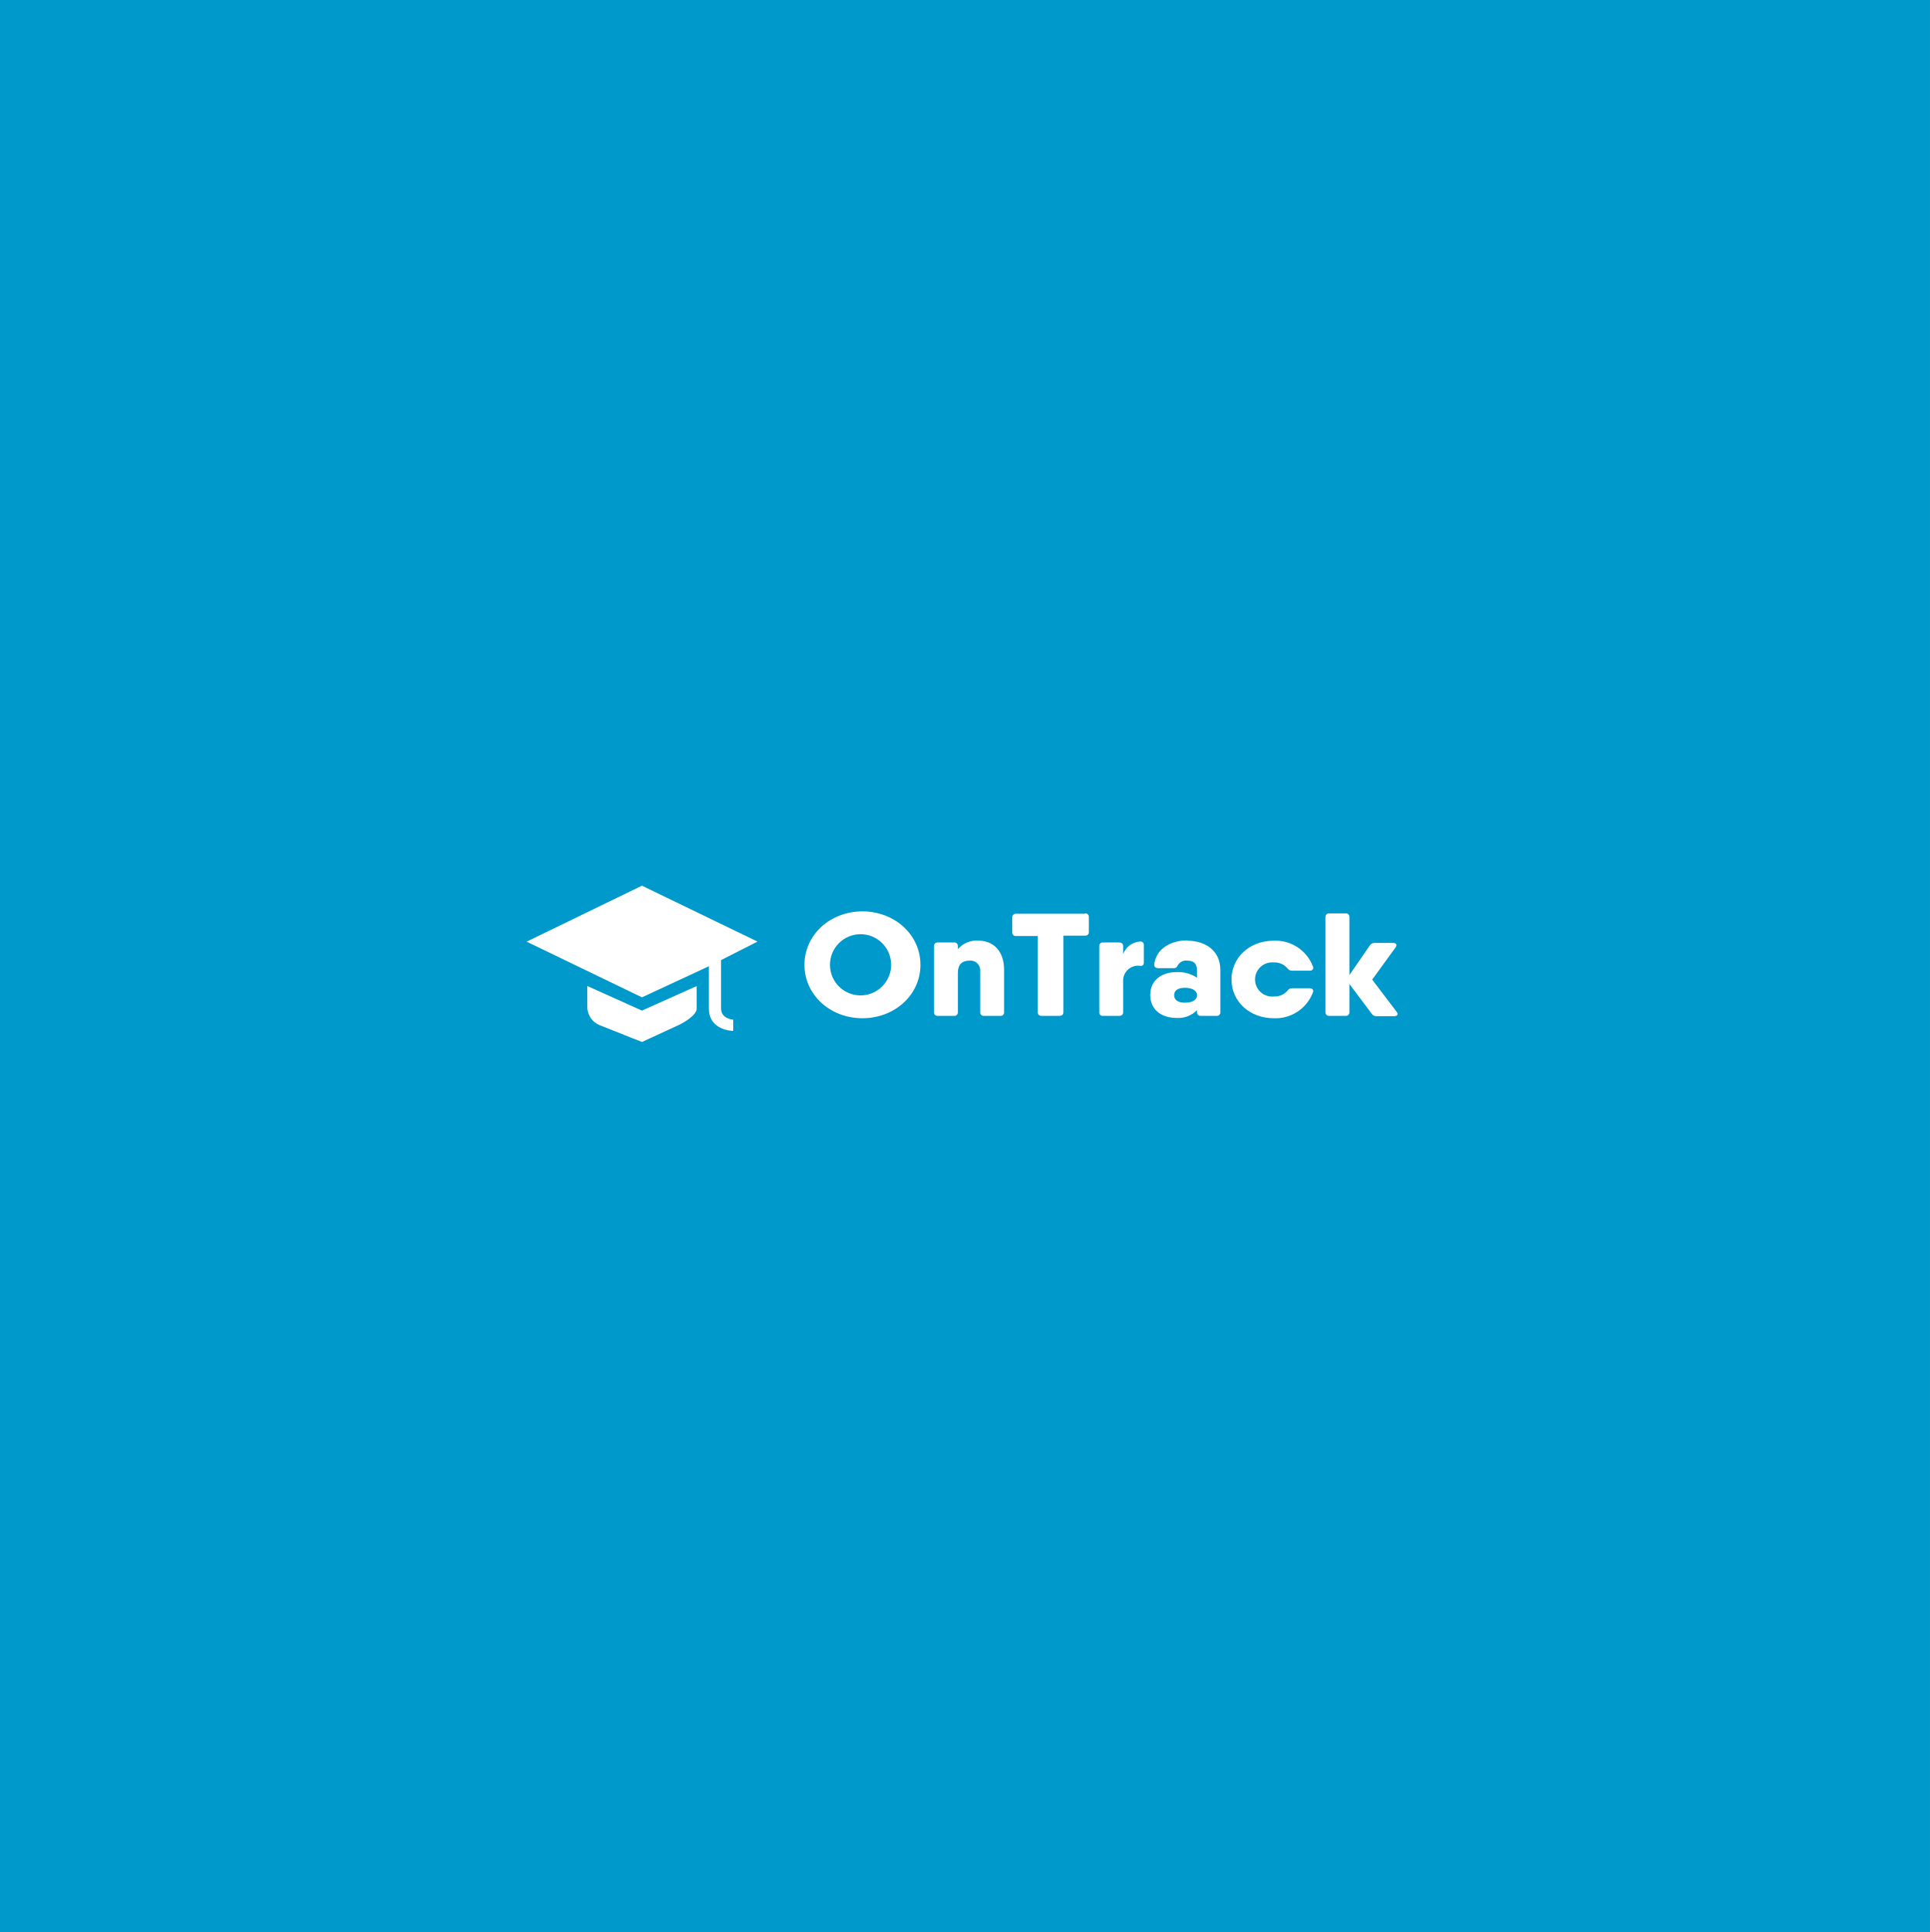
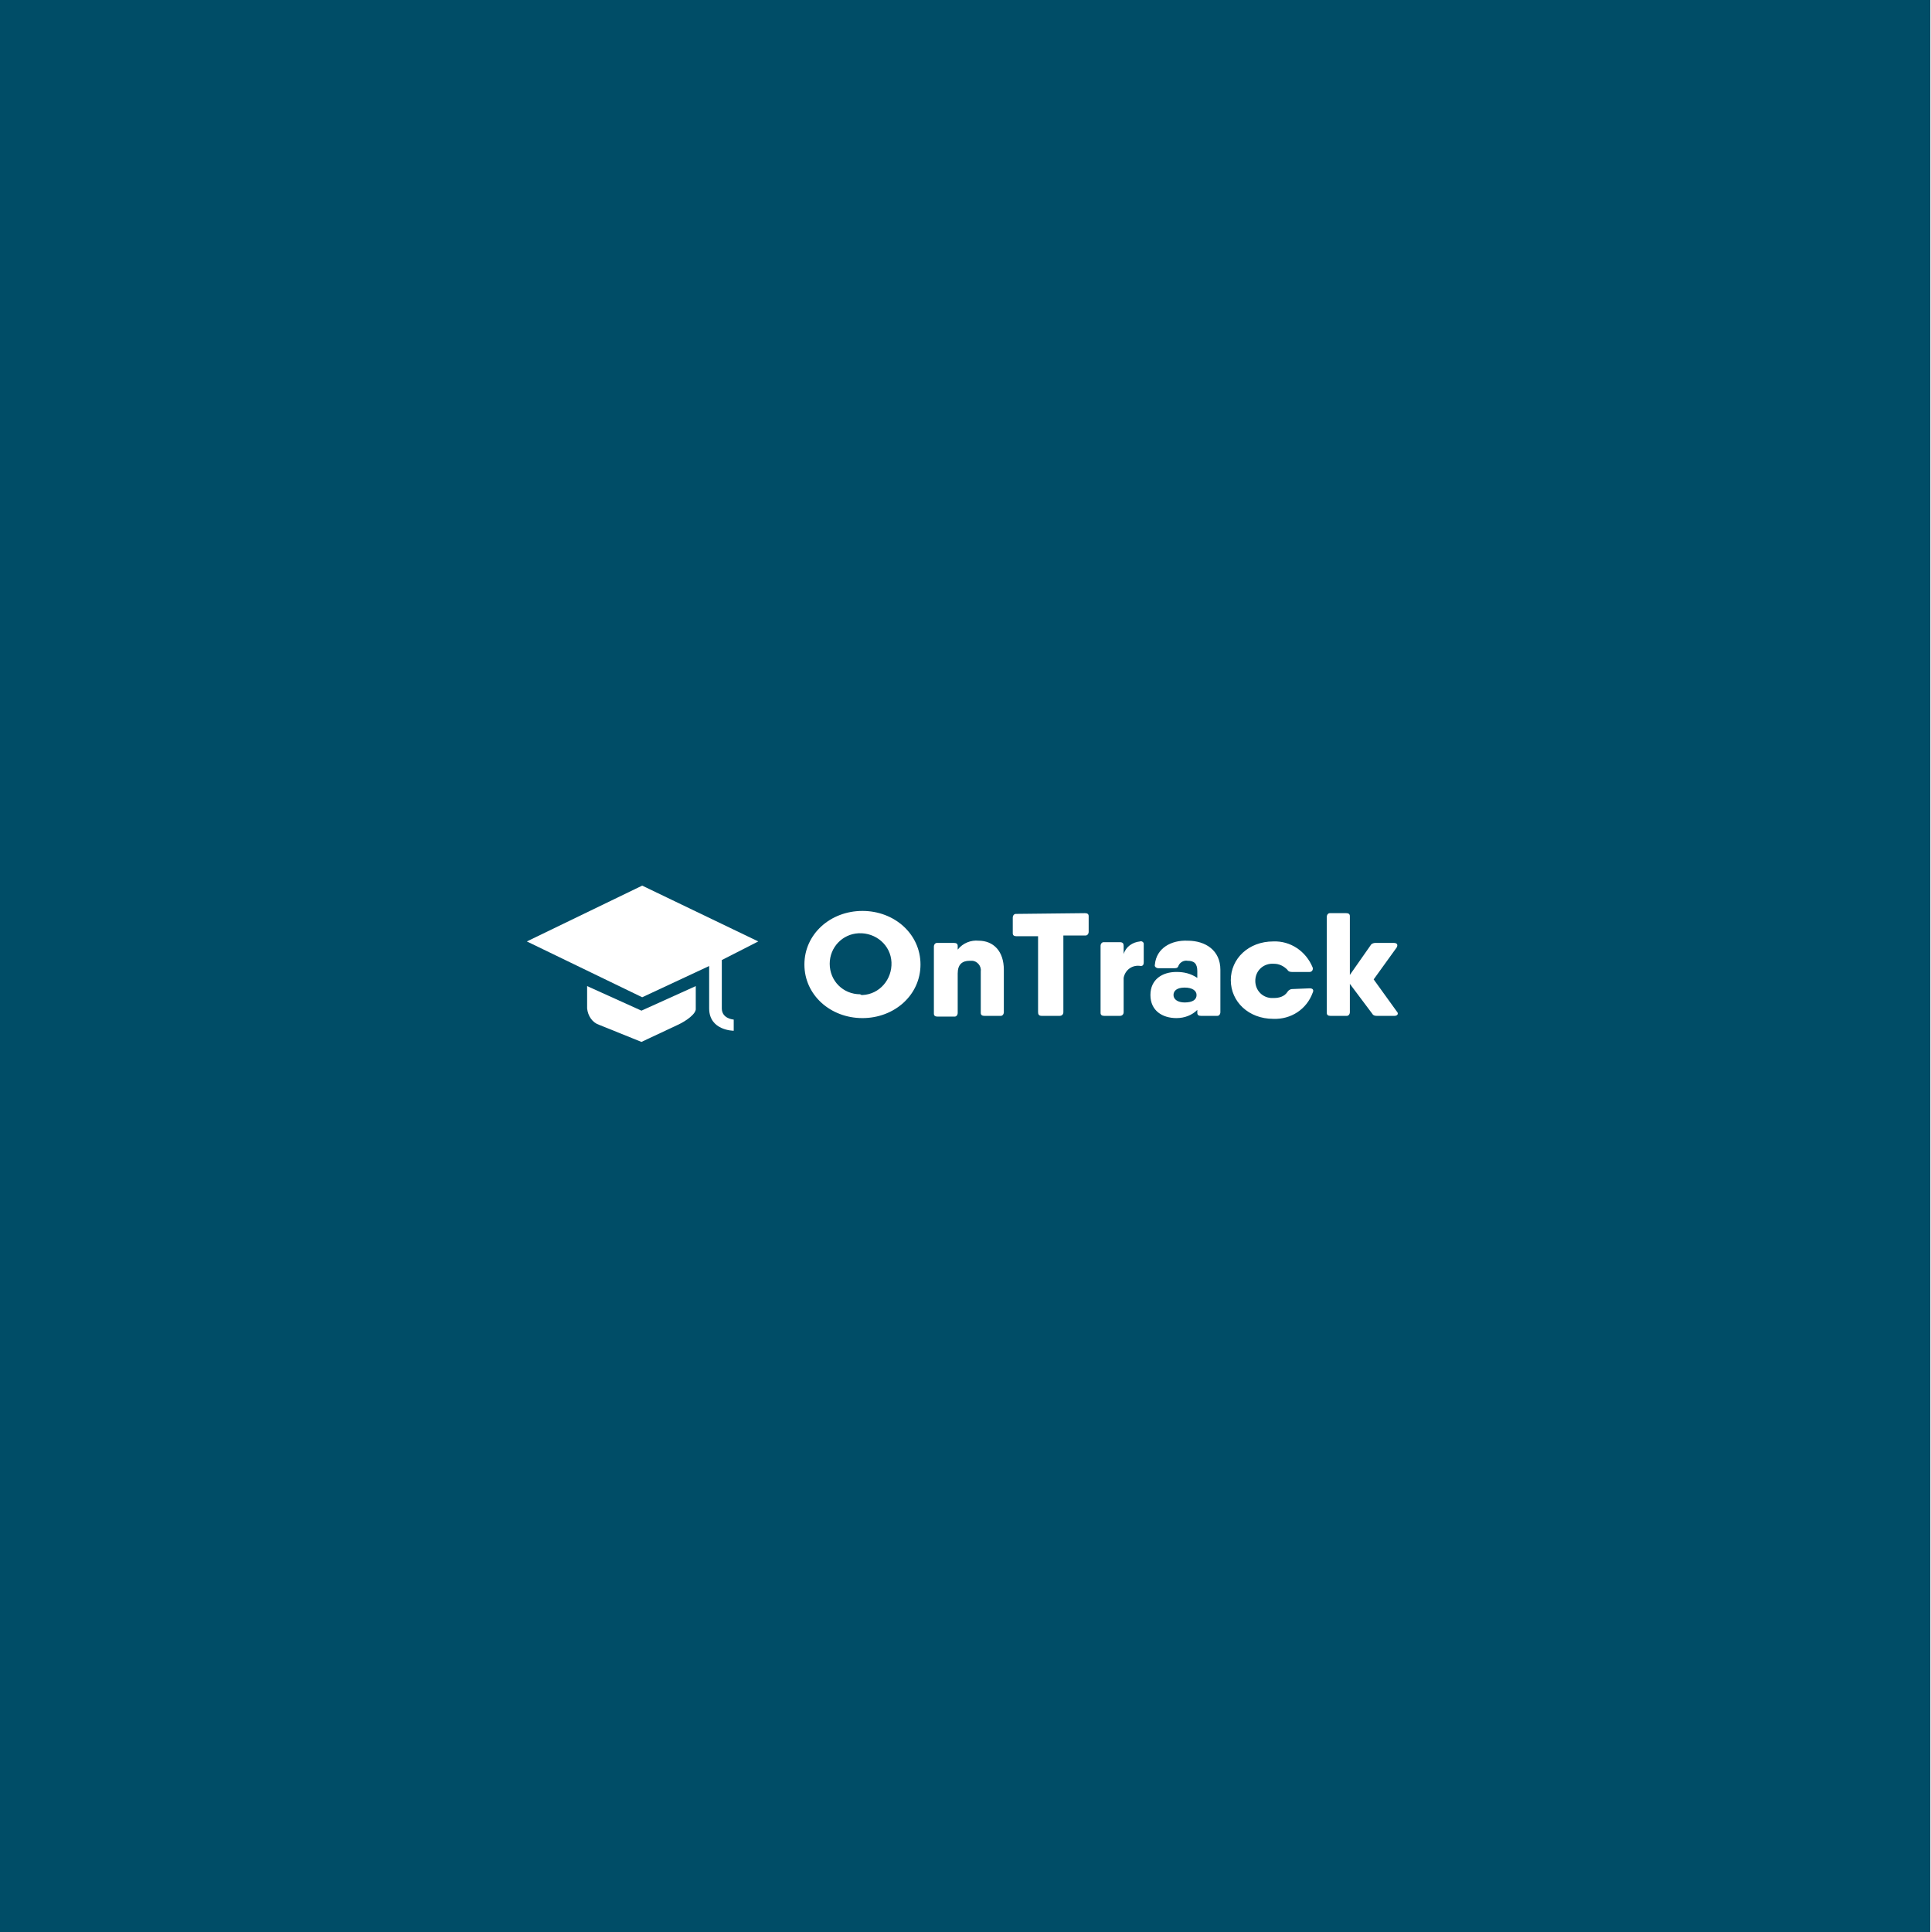
- <svg xmlns="http://www.w3.org/2000/svg" viewBox="0 0 259.37 259.58">
-   <defs>
-     <style>.cls-1{fill:#09c;}.cls-2{fill:#fff;}</style>
-   </defs>
-   <g id="Capa_2" data-name="Capa 2">
-     <g id="Capa_1-2" data-name="Capa 1">
-       <rect class="cls-1" width="259.37" height="259.58" />
+ <svg xmlns="http://www.w3.org/2000/svg" version="1.1" id="Capa_1" x="0px" y="0px" viewBox="0 0 259.4 259.6" style="enable-background:new 0 0 259.4 259.6;" xml:space="preserve">
+   <style type="text/css">
+ 	.st0{fill:#004D67;}
+ 	.st1{fill:#FFFFFF;}
+ </style>
+   <g id="Capa_2_1_">
+     <g id="Capa_1-2">
+       <rect y="0" class="st0" width="259.4" height="259.6" />
      <g id="SvgjsG1007">
-         <path class="cls-2" d="M86.27,119l-15.5,7.52L86.27,134l9-4.18v5.69c0,3,3.27,3,3.27,3V137s-1.64-.09-1.64-1.5V129l4.9-2.49Z" />
-         <path class="cls-2" d="M78.93,132.48v3a2.67,2.67,0,0,0,1.63,2.25L86.27,140l4.9-2.26c1.1-.51,2.53-1.51,2.45-2.25v-3l-7.35,3.29Z" />
+         <path class="st1" d="M86.3,119l-15.5,7.5l15.5,7.5l9-4.2v5.7c0,3,3.3,3,3.3,3V137c0,0-1.6-0.1-1.6-1.5V129l4.9-2.5L86.3,119z" />
+         <path class="st1" d="M78.9,132.5v3c0.1,1,0.7,1.9,1.6,2.2l5.7,2.3l4.9-2.3c1.1-0.5,2.5-1.5,2.4-2.2v-3l-7.3,3.3L78.9,132.5z" />
      </g>
      <g id="SvgjsG1008">
-         <path class="cls-2" d="M115.9,136.81c-4.3,0-7.79-3.12-7.79-7.18s3.49-7.18,7.79-7.18,7.8,3.11,7.8,7.18S120.21,136.81,115.9,136.81Zm0-3.08a4.11,4.11,0,1,0-4.36-4.1A4.1,4.1,0,0,0,115.9,133.73Zm15.62-7.34c2,0,3.42,1.42,3.42,3.89V136a.46.46,0,0,1-.53.49h-2.15a.46.46,0,0,1-.53-.49v-5.51a1.31,1.31,0,0,0-1.44-1.42c-1,0-1.56.5-1.56,1.66V136a.46.46,0,0,1-.53.49h-2.15a.46.46,0,0,1-.53-.49v-8.88a.46.46,0,0,1,.53-.49h2.15a.46.46,0,0,1,.53.49v.41A3.27,3.27,0,0,1,131.52,126.39Zm14.28-3.67a.47.47,0,0,1,.53.5v2a.46.46,0,0,1-.53.49h-2.89V136c0,.31-.19.49-.54.49H140c-.35,0-.54-.18-.54-.49V125.76h-2.89a.46.46,0,0,1-.53-.49v-2a.47.47,0,0,1,.53-.5h9.21Zm7.37,3.79a.44.44,0,0,1,.55.47v2.33c0,.32-.15.47-.43.47a2,2,0,0,0-2.35,2.1V136c0,.31-.19.49-.54.49h-2.14a.46.46,0,0,1-.53-.49v-8.88a.46.46,0,0,1,.53-.49h2.14c.35,0,.54.18.54.49v1.07A2.56,2.56,0,0,1,153.17,126.51Zm6.38-.12c2.35,0,4.45,1.26,4.45,3.93V136a.46.46,0,0,1-.53.49h-2.06a.47.47,0,0,1-.54-.49v-.28a3.54,3.54,0,0,1-2.76,1.05c-1.88,0-3.53-1-3.53-3.08s1.65-3.08,3.53-3.08a4.6,4.6,0,0,1,2.76.75v-.89c0-1-.42-1.4-1.32-1.4a1.27,1.27,0,0,0-1.24.58c-.13.27-.24.43-.56.43h-2.1c-.34,0-.56-.18-.54-.51.28-2.13,2.25-3.22,4.44-3.22Zm-.3,8.33c1.05,0,1.62-.42,1.62-1s-.57-1-1.62-1-1.46.42-1.46,1S158.26,134.72,159.25,134.72ZM176,132.78c.36,0,.57.22.45.55a5.38,5.38,0,0,1-5.27,3.48c-3.26,0-5.68-2.27-5.68-5.21s2.42-5.21,5.68-5.21a5.38,5.38,0,0,1,5.27,3.47c.12.34-.09.56-.45.56h-2.36a.76.76,0,0,1-.64-.34,2.28,2.28,0,0,0-1.82-.77,2.3,2.3,0,1,0,0,4.58,2.33,2.33,0,0,0,1.82-.75.71.71,0,0,1,.64-.36Zm11.69,3.16c.26.33.11.59-.32.59H185a.73.73,0,0,1-.65-.32l-3-4V136a.47.47,0,0,1-.54.49h-2.14a.47.47,0,0,1-.54-.49V123.22a.47.47,0,0,1,.54-.5h2.14a.47.47,0,0,1,.54.5V131l2.76-4a.73.73,0,0,1,.64-.31h2.46c.43,0,.58.25.35.59l-3.15,4.34Z" />
+         <path class="st1" d="M115.9,136.8c-4.3,0-7.8-3.1-7.8-7.2c0-4.1,3.5-7.2,7.8-7.2s7.8,3.1,7.8,7.2S120.2,136.8,115.9,136.8z      M115.9,133.7c2.3-0.1,4-2.1,3.9-4.4c-0.1-2.3-2.1-4-4.4-3.9c-2.2,0.1-3.9,1.9-3.9,4.1c0,2.3,1.8,4.1,4.1,4.1     C115.7,133.7,115.8,133.7,115.9,133.7z M131.5,126.4c2,0,3.4,1.4,3.4,3.9v5.7c0,0.3-0.2,0.5-0.4,0.5c0,0-0.1,0-0.1,0h-2.1     c-0.3,0-0.5-0.1-0.5-0.4c0,0,0-0.1,0-0.1v-5.5c0.1-0.7-0.5-1.4-1.2-1.4c-0.1,0-0.2,0-0.3,0c-1,0-1.6,0.5-1.6,1.7v5.3     c0,0.3-0.2,0.5-0.4,0.5c0,0-0.1,0-0.1,0h-2.2c-0.3,0-0.5-0.1-0.5-0.4c0,0,0-0.1,0-0.1v-8.9c0-0.3,0.2-0.5,0.4-0.5     c0,0,0.1,0,0.1,0h2.2c0.3,0,0.5,0.1,0.5,0.4c0,0,0,0.1,0,0.1v0.4C129.4,126.7,130.5,126.3,131.5,126.4z M145.8,122.7     c0.3,0,0.5,0.1,0.5,0.4c0,0,0,0.1,0,0.1v2c0,0.3-0.2,0.5-0.4,0.5c0,0-0.1,0-0.1,0h-2.9V136c0,0.3-0.2,0.5-0.5,0.5H140     c-0.4,0-0.5-0.2-0.5-0.5v-10.2h-2.9c-0.3,0-0.5-0.1-0.5-0.4c0,0,0-0.1,0-0.1v-2c0-0.3,0.2-0.5,0.4-0.5c0,0,0.1,0,0.1,0     L145.8,122.7L145.8,122.7z M153.2,126.5c0.2-0.1,0.5,0.1,0.5,0.3c0,0.1,0,0.1,0,0.2v2.3c0,0.3-0.1,0.5-0.4,0.5     c-1.1-0.2-2.1,0.5-2.3,1.6c0,0.2,0,0.3,0,0.5v4.1c0,0.3-0.2,0.5-0.5,0.5h-2.1c-0.3,0-0.5-0.1-0.5-0.4c0,0,0-0.1,0-0.1v-8.9     c0-0.3,0.2-0.5,0.4-0.5c0,0,0.1,0,0.1,0h2.1c0.4,0,0.5,0.2,0.5,0.5v1.1C151.3,127.2,152.2,126.6,153.2,126.5z M159.6,126.4     c2.4,0,4.4,1.3,4.4,3.9v5.7c0,0.3-0.2,0.5-0.4,0.5c0,0-0.1,0-0.1,0h-2.1c-0.3,0-0.5-0.1-0.5-0.4c0,0,0-0.1,0-0.1v-0.3     c-0.7,0.7-1.7,1.1-2.8,1.1c-1.9,0-3.5-1-3.5-3.1s1.6-3.1,3.5-3.1c1,0,1.9,0.2,2.8,0.8v-0.9c0-1-0.4-1.4-1.3-1.4     c-0.5-0.1-1,0.2-1.2,0.6c-0.1,0.3-0.2,0.4-0.6,0.4h-2.1c-0.3,0-0.6-0.2-0.5-0.5C155.4,127.4,157.4,126.3,159.6,126.4L159.6,126.4     z M159.2,134.7c1.1,0,1.6-0.4,1.6-1s-0.6-1-1.6-1s-1.5,0.4-1.5,1S158.3,134.7,159.2,134.7z M176,132.8c0.4,0,0.6,0.2,0.4,0.6     c-0.8,2.2-2.9,3.6-5.3,3.5c-3.3,0-5.7-2.3-5.7-5.2s2.4-5.2,5.7-5.2c2.3-0.1,4.4,1.3,5.3,3.5c0.1,0.3-0.1,0.6-0.4,0.6h-2.4     c-0.3,0-0.5-0.1-0.6-0.3c-0.5-0.5-1.1-0.8-1.8-0.8c-1.3-0.1-2.4,0.8-2.5,2.1c-0.1,1.3,0.8,2.4,2.1,2.5c0.1,0,0.3,0,0.4,0     c0.7,0,1.4-0.2,1.8-0.8c0.1-0.2,0.4-0.4,0.6-0.4L176,132.8z M187.7,135.9c0.3,0.3,0.1,0.6-0.3,0.6H185c-0.3,0-0.5-0.1-0.6-0.3     l-3-4v3.8c0,0.3-0.2,0.5-0.4,0.5c0,0-0.1,0-0.1,0h-2.1c-0.3,0-0.5-0.1-0.5-0.4c0,0,0-0.1,0-0.1v-12.8c0-0.3,0.2-0.5,0.4-0.5     c0,0,0.1,0,0.1,0h2.1c0.3,0,0.5,0.1,0.5,0.4c0,0,0,0.1,0,0.1v7.8l2.8-4c0.1-0.2,0.4-0.3,0.6-0.3h2.5c0.4,0,0.6,0.2,0.4,0.6     l-3.1,4.3L187.7,135.9z" />
      </g>
    </g>
  </g>
</svg>
